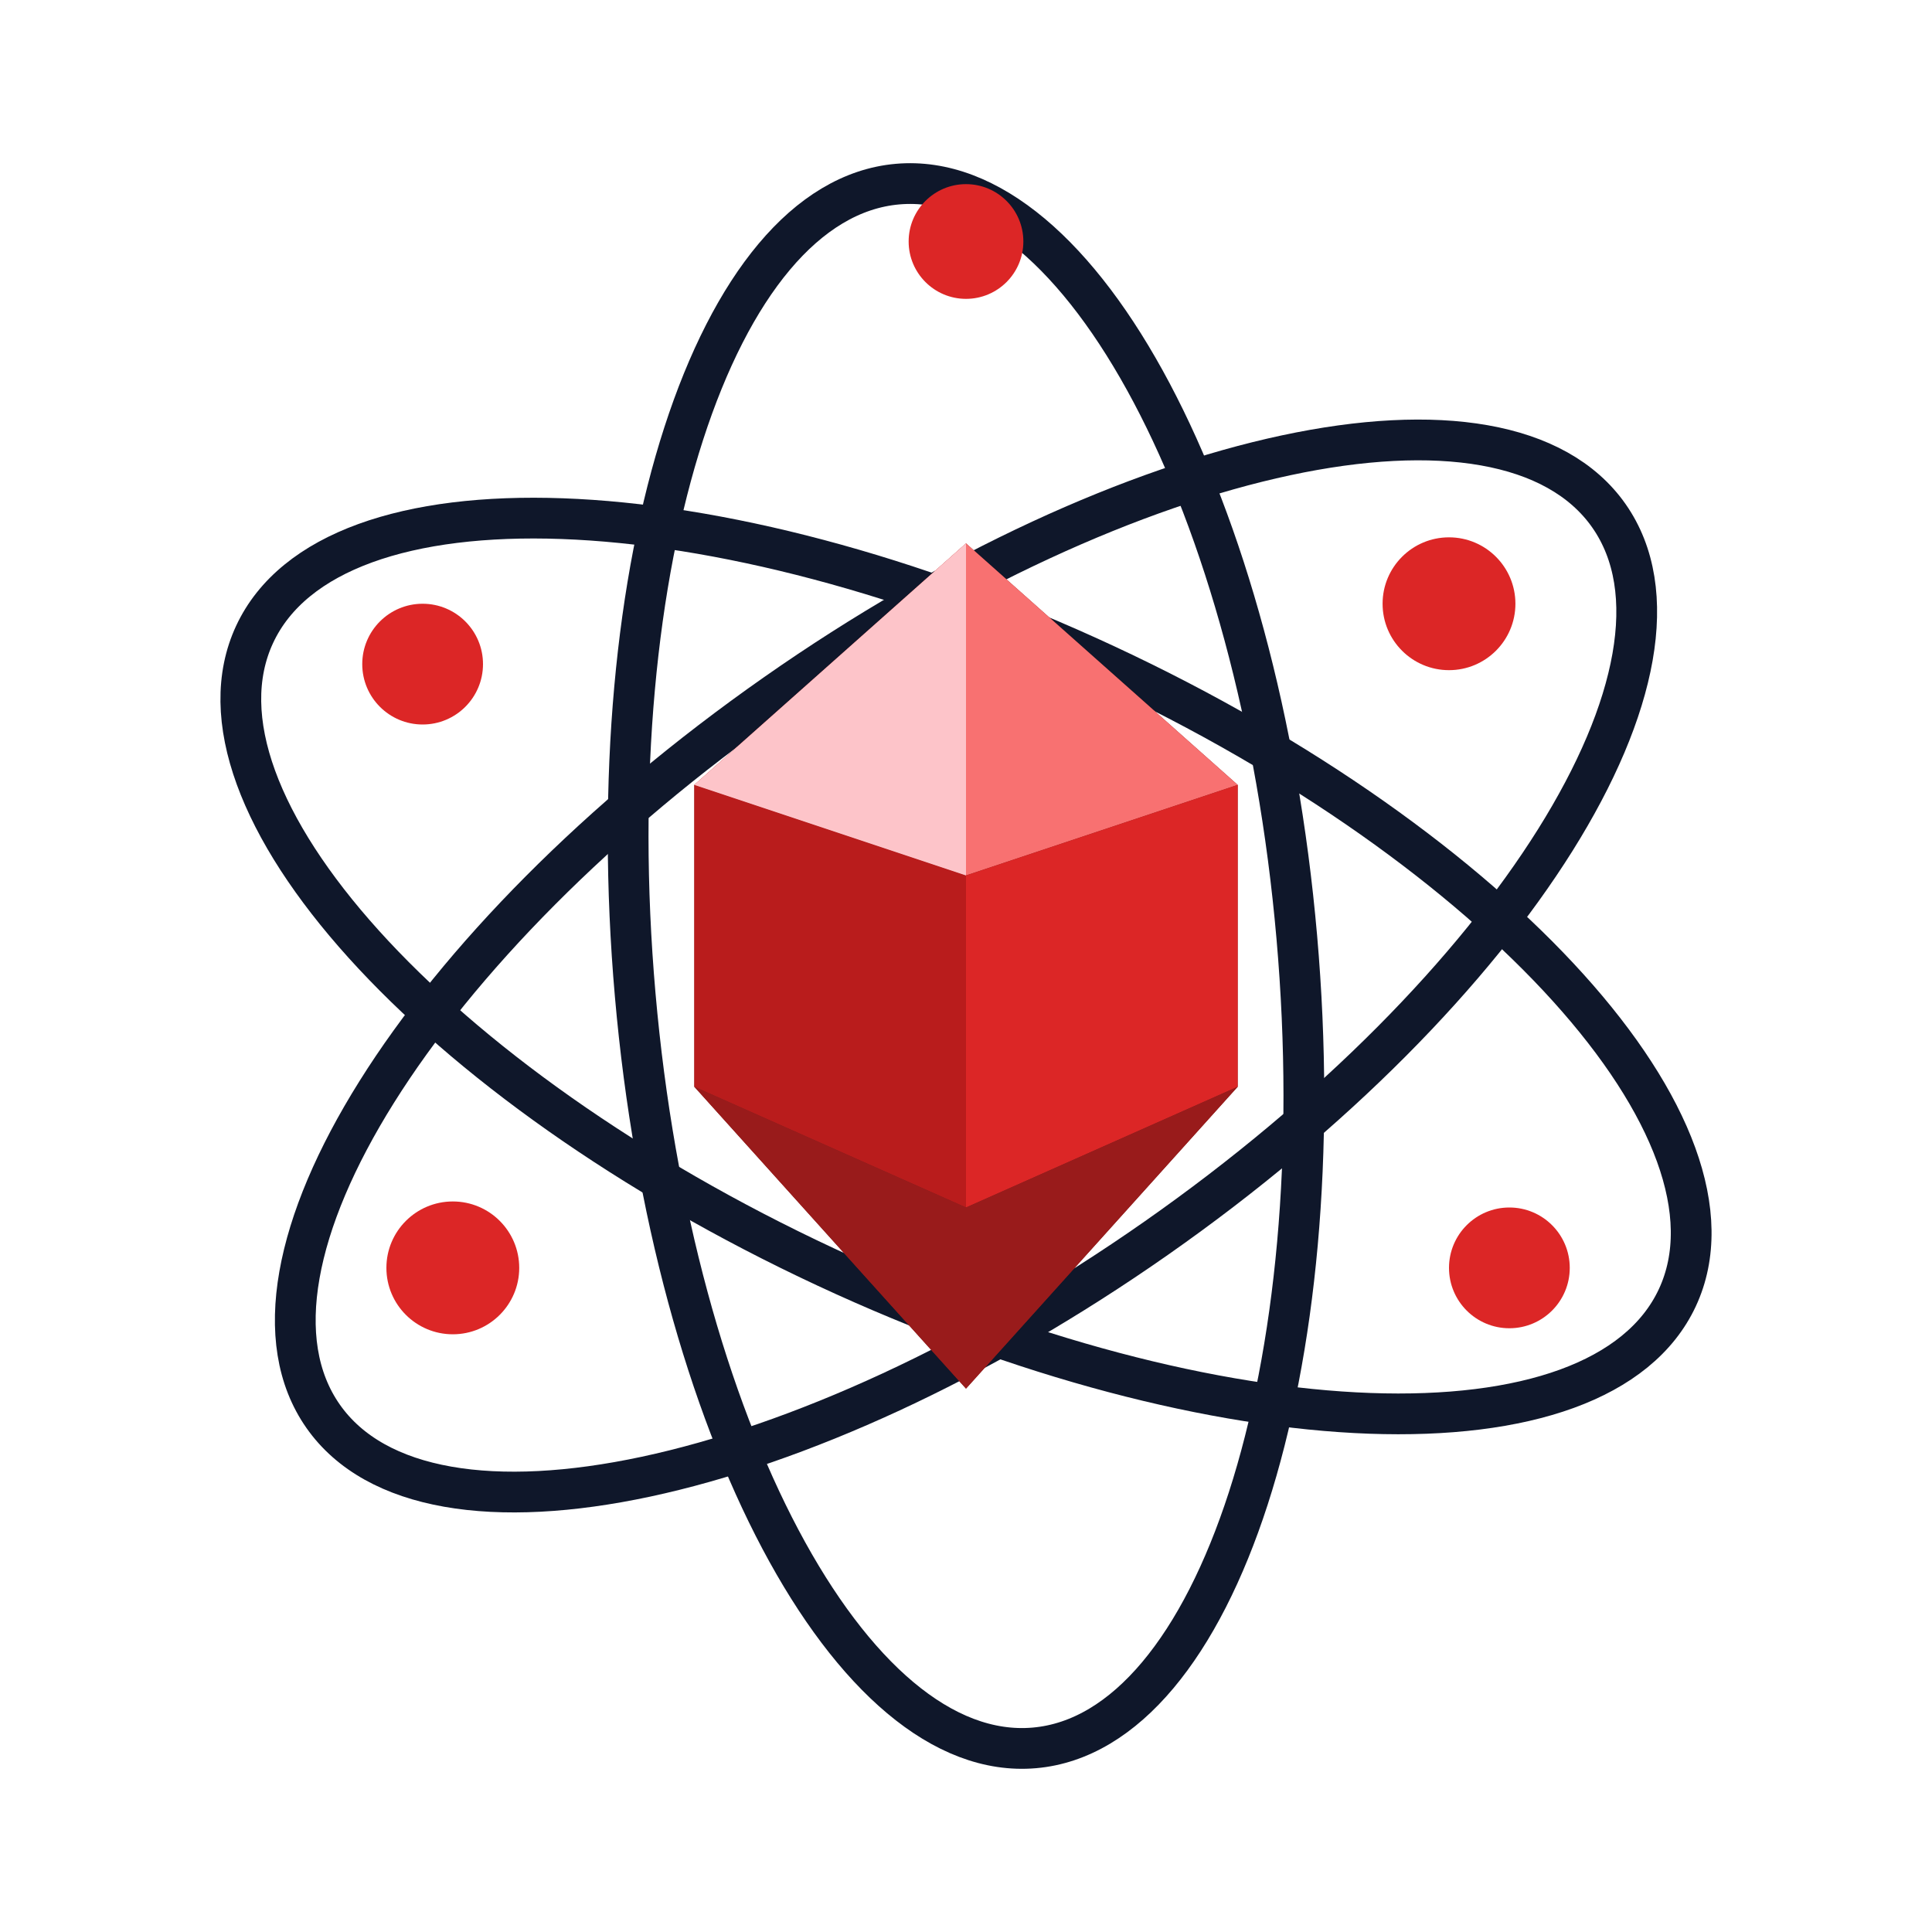
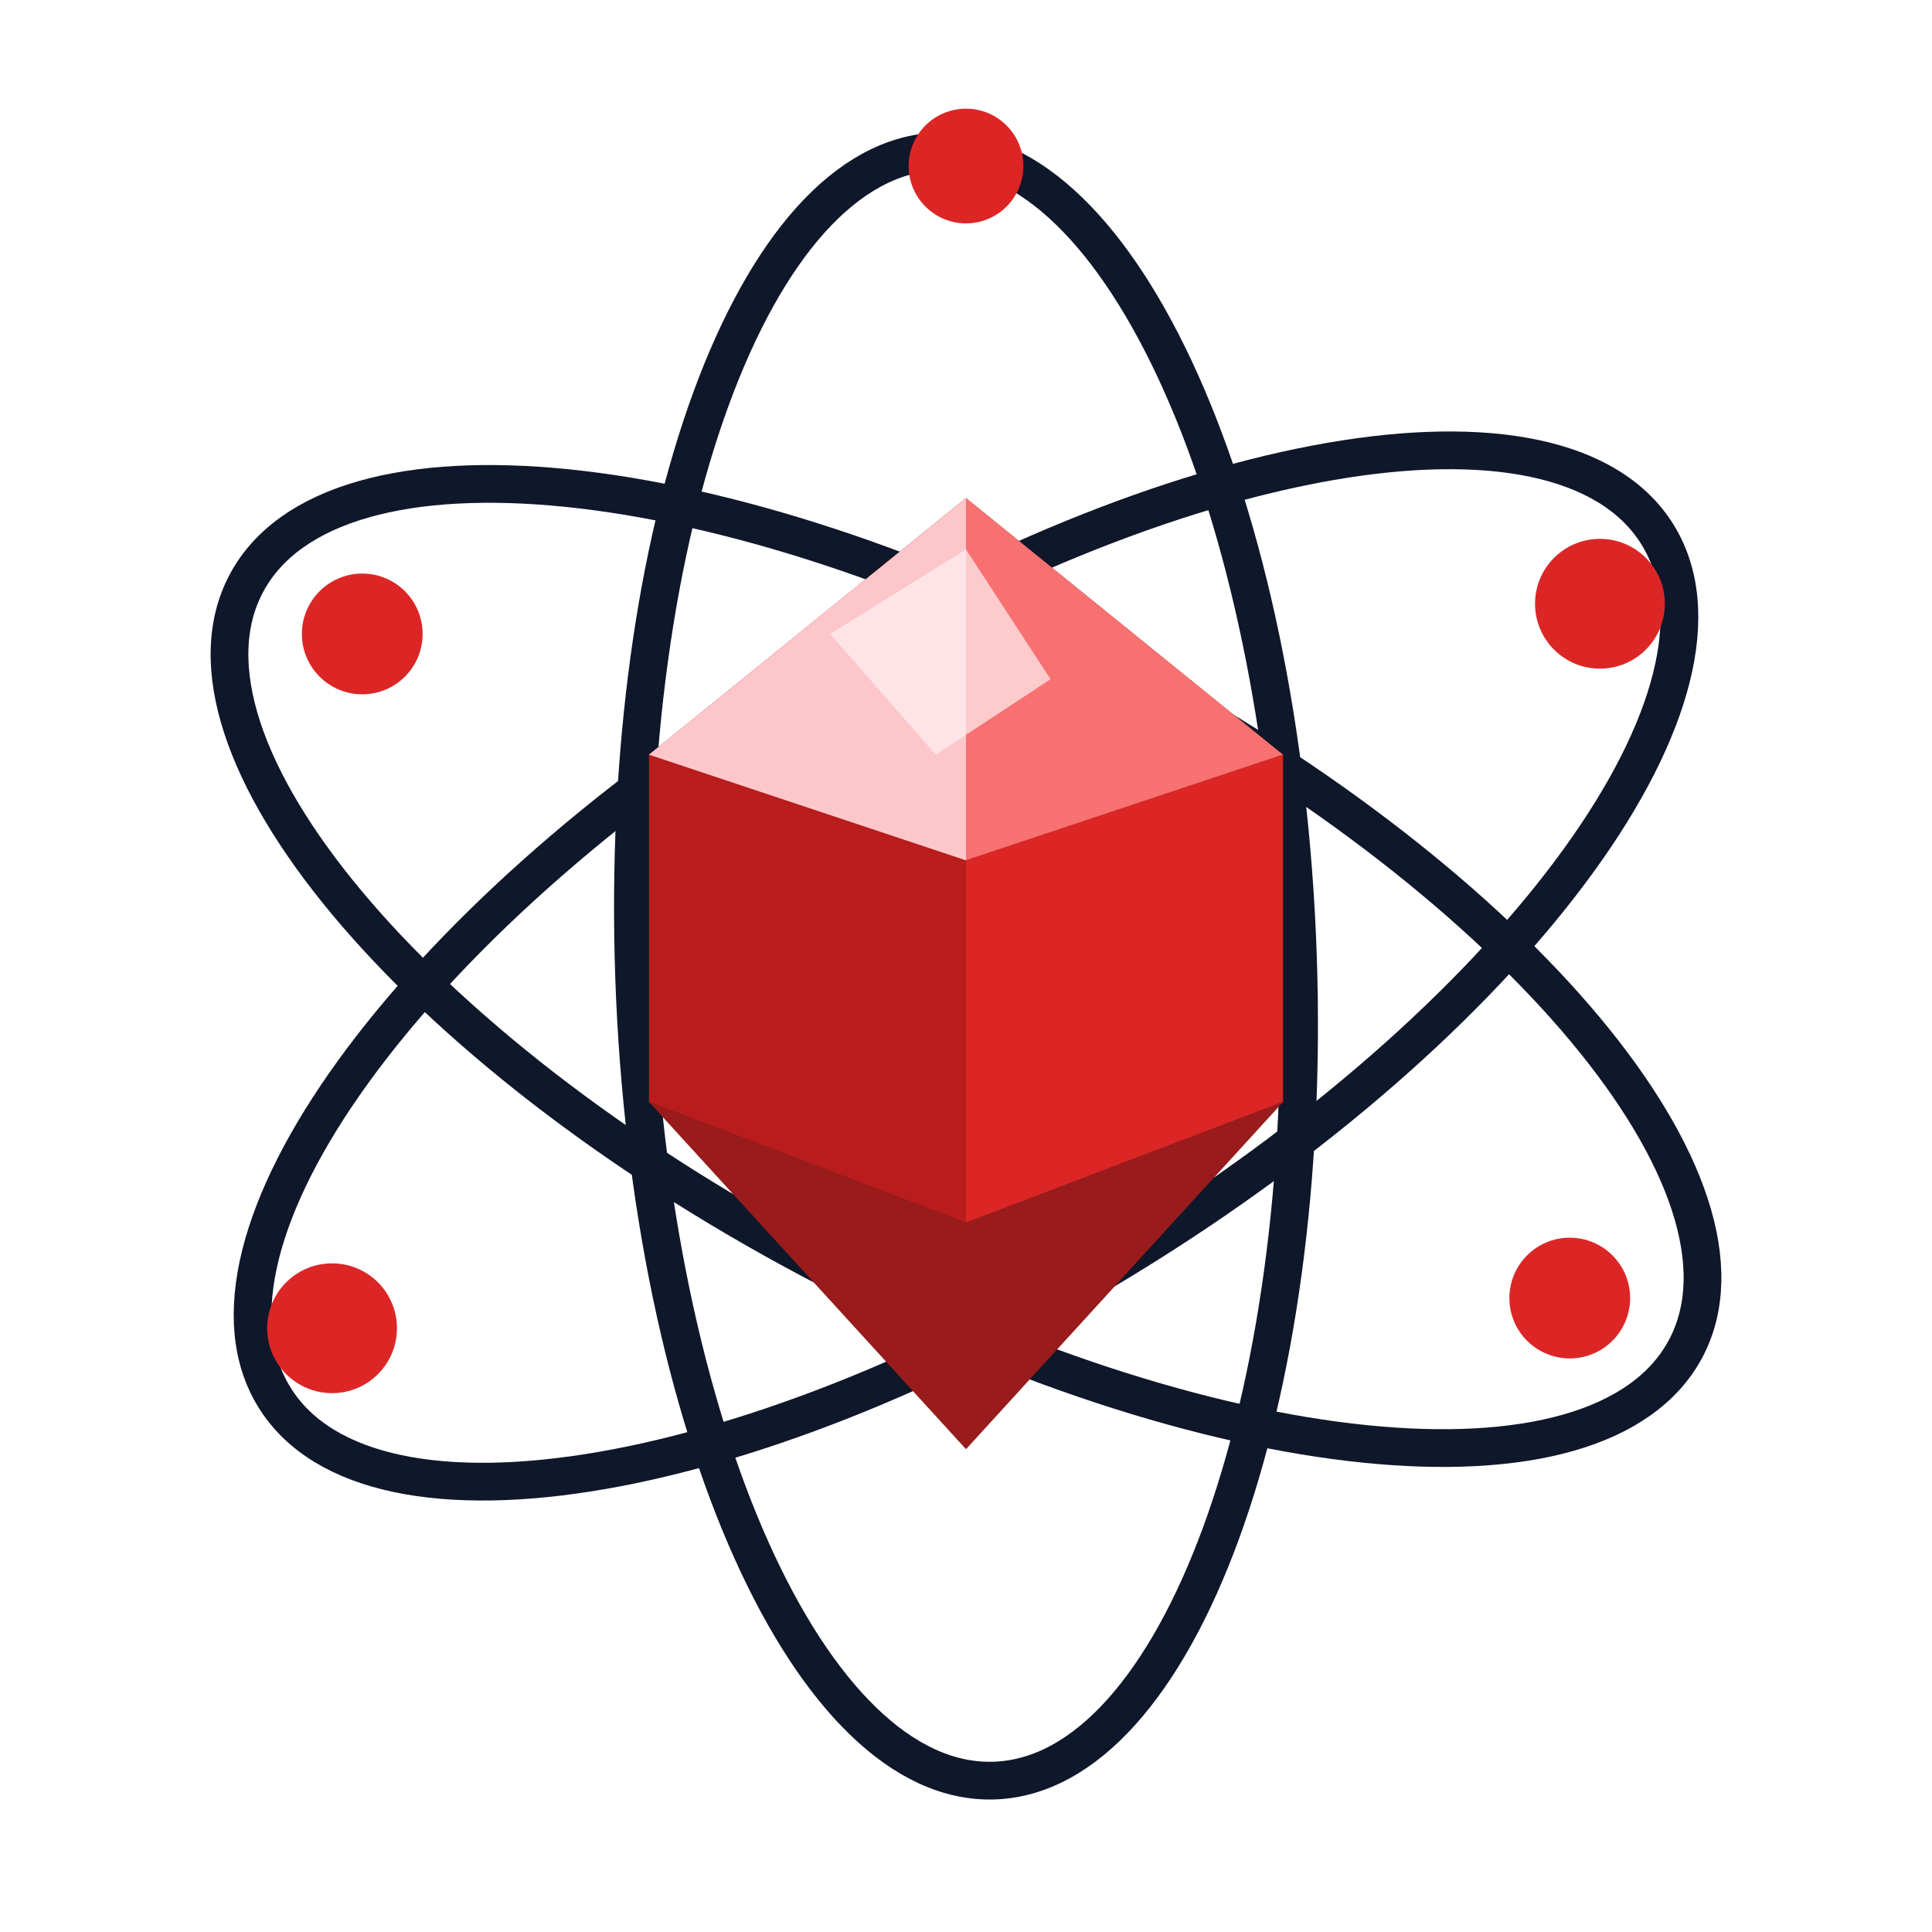
<svg xmlns="http://www.w3.org/2000/svg" viewBox="0 0 64 64" role="img" aria-label="ROR World">
-   <ellipse cx="32" cy="32" rx="26" ry="11" fill="none" stroke="#0F172A" stroke-width="1.35" transform="rotate(-35 32 32)" />
-   <ellipse cx="32" cy="32" rx="26" ry="11" fill="none" stroke="#0F172A" stroke-width="1.35" transform="rotate(25 32 32)" />
-   <ellipse cx="32" cy="32" rx="26" ry="11" fill="none" stroke="#0F172A" stroke-width="1.35" transform="rotate(85 32 32)" />
-   <path d="M32 18 L41 26 L41 36 L32 46 L23 36 L23 26 Z" fill="#7F1D1D" />
-   <path d="M32 18 L41 26 L32 29 L23 26 Z" fill="#F87171" />
-   <path d="M32 29 L41 26 L41 36 L32 40 Z" fill="#DC2626" />
-   <path d="M32 29 L23 26 L23 36 L32 40 Z" fill="#B91C1C" />
-   <path d="M32 40 L41 36 L32 46 L23 36 Z" fill="#991B1B" />
-   <path d="M32 18 L32 29 L23 26 Z" fill="#FECDD3" opacity="0.9" />
-   <circle cx="48" cy="20" r="2.2" fill="#DC2626" />
-   <circle cx="15" cy="42" r="2.2" fill="#DC2626" />
-   <circle cx="50" cy="42" r="2" fill="#DC2626" />
-   <circle cx="14" cy="22" r="2" fill="#DC2626" />
-   <circle cx="32" cy="8" r="1.9" fill="#DC2626" />
+   <g fill="none">
+     <ellipse cx="32" cy="32" rx="27" ry="11" stroke="#0F172A" stroke-width="1.25" transform="rotate(-32 32 32)" />
+     <ellipse cx="32" cy="32" rx="27" ry="11" stroke="#0F172A" stroke-width="1.25" transform="rotate(28 32 32)" />
+     <ellipse cx="32" cy="32" rx="27" ry="11" stroke="#0F172A" stroke-width="1.25" transform="rotate(88 32 32)" />
+     <circle cx="53" cy="20" r="2.15" fill="#DC2626" />
+     <circle cx="11" cy="44" r="2.15" fill="#DC2626" />
+     <circle cx="52" cy="43" r="2" fill="#DC2626" />
+     <circle cx="12" cy="21" r="2" fill="#DC2626" />
+     <circle cx="32" cy="5.5" r="1.9" fill="#DC2626" />
+   </g>
+   <path d="M32 16.5 L42.5 25 L42.5 36.5 L32 48 L21.5 36.5 L21.5 25 Z" fill="#7F1D1D" />
+   <path d="M32 16.5 L42.5 25 L32 28.5 L21.5 25 Z" fill="#F87171" />
+   <path d="M32 28.5 L42.5 25 L42.5 36.5 L32 40.5 Z" fill="#DC2626" />
+   <path d="M32 28.5 L21.5 25 L21.5 36.5 L32 40.5 Z" fill="#B91C1C" />
+   <path d="M32 40.5 L42.5 36.5 L32 48 L21.5 36.5 Z" fill="#991B1B" />
+   <path d="M32 16.5 L32 28.5 L21.5 25 Z" fill="#FECDD3" opacity="0.92" />
+   <path d="M27.5 21 L32 18.2 L34.8 22.5 L31 25 Z" fill="#FFF1F2" opacity="0.7" />
</svg>
